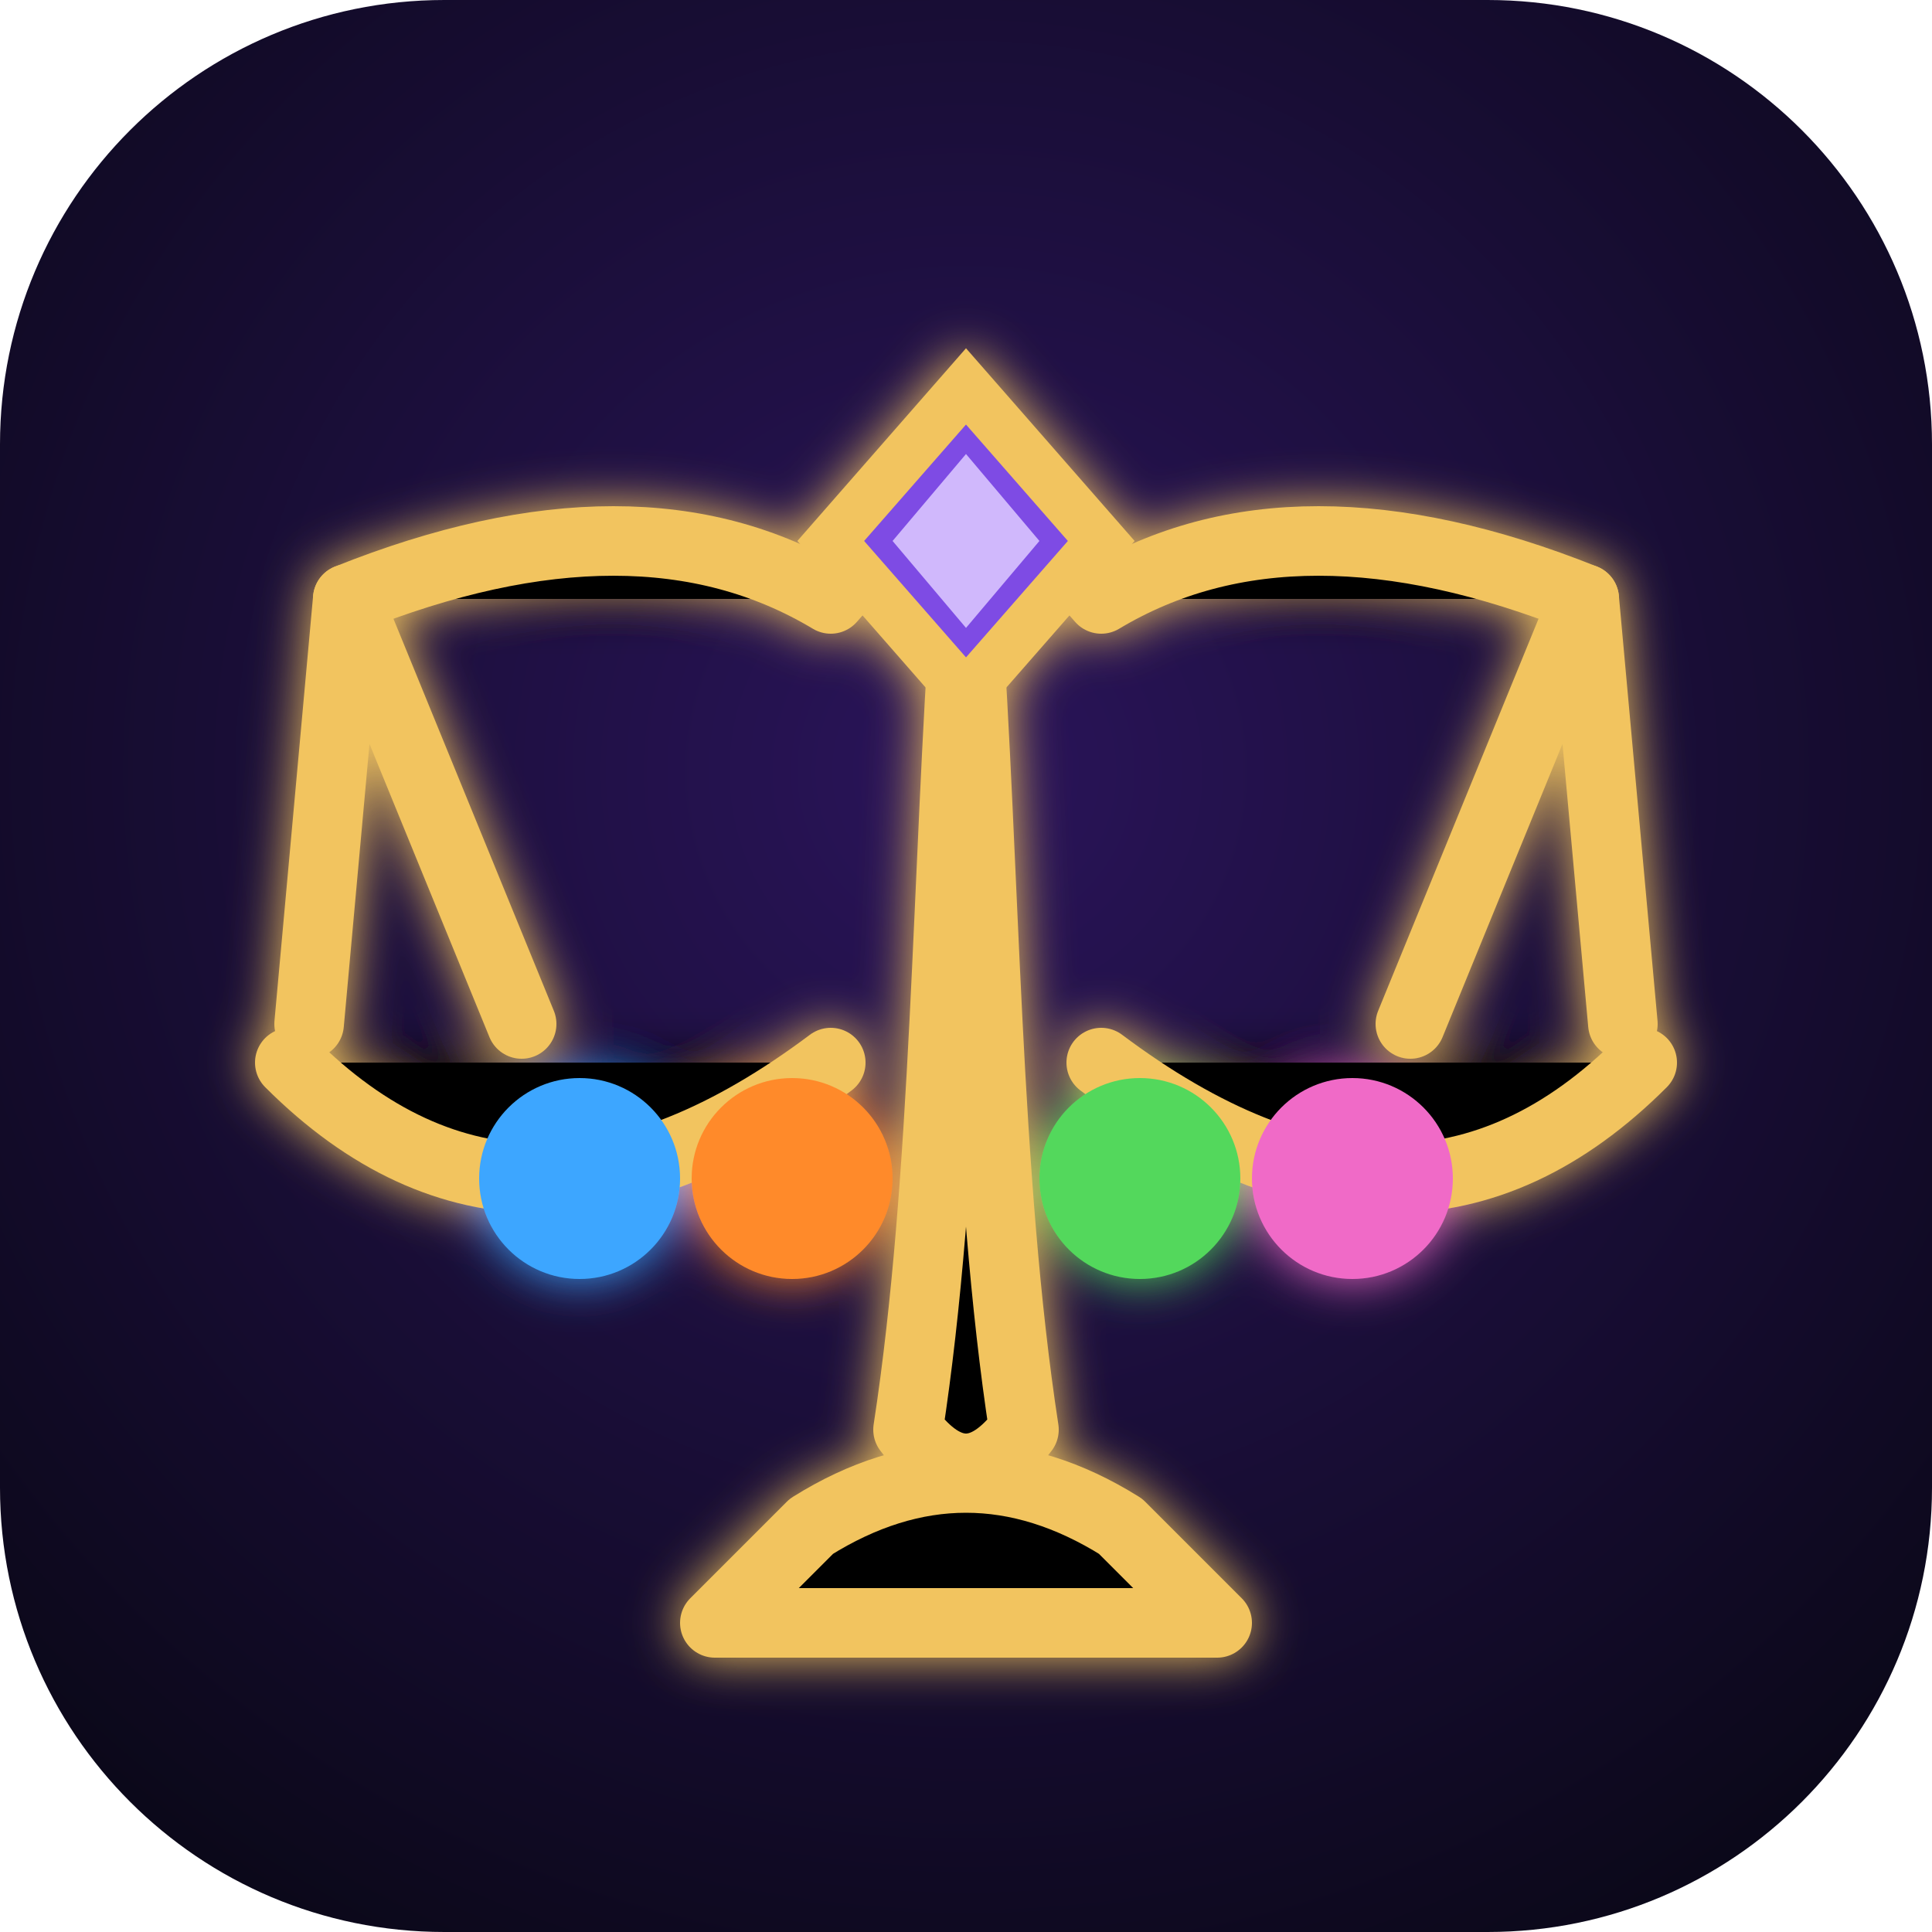
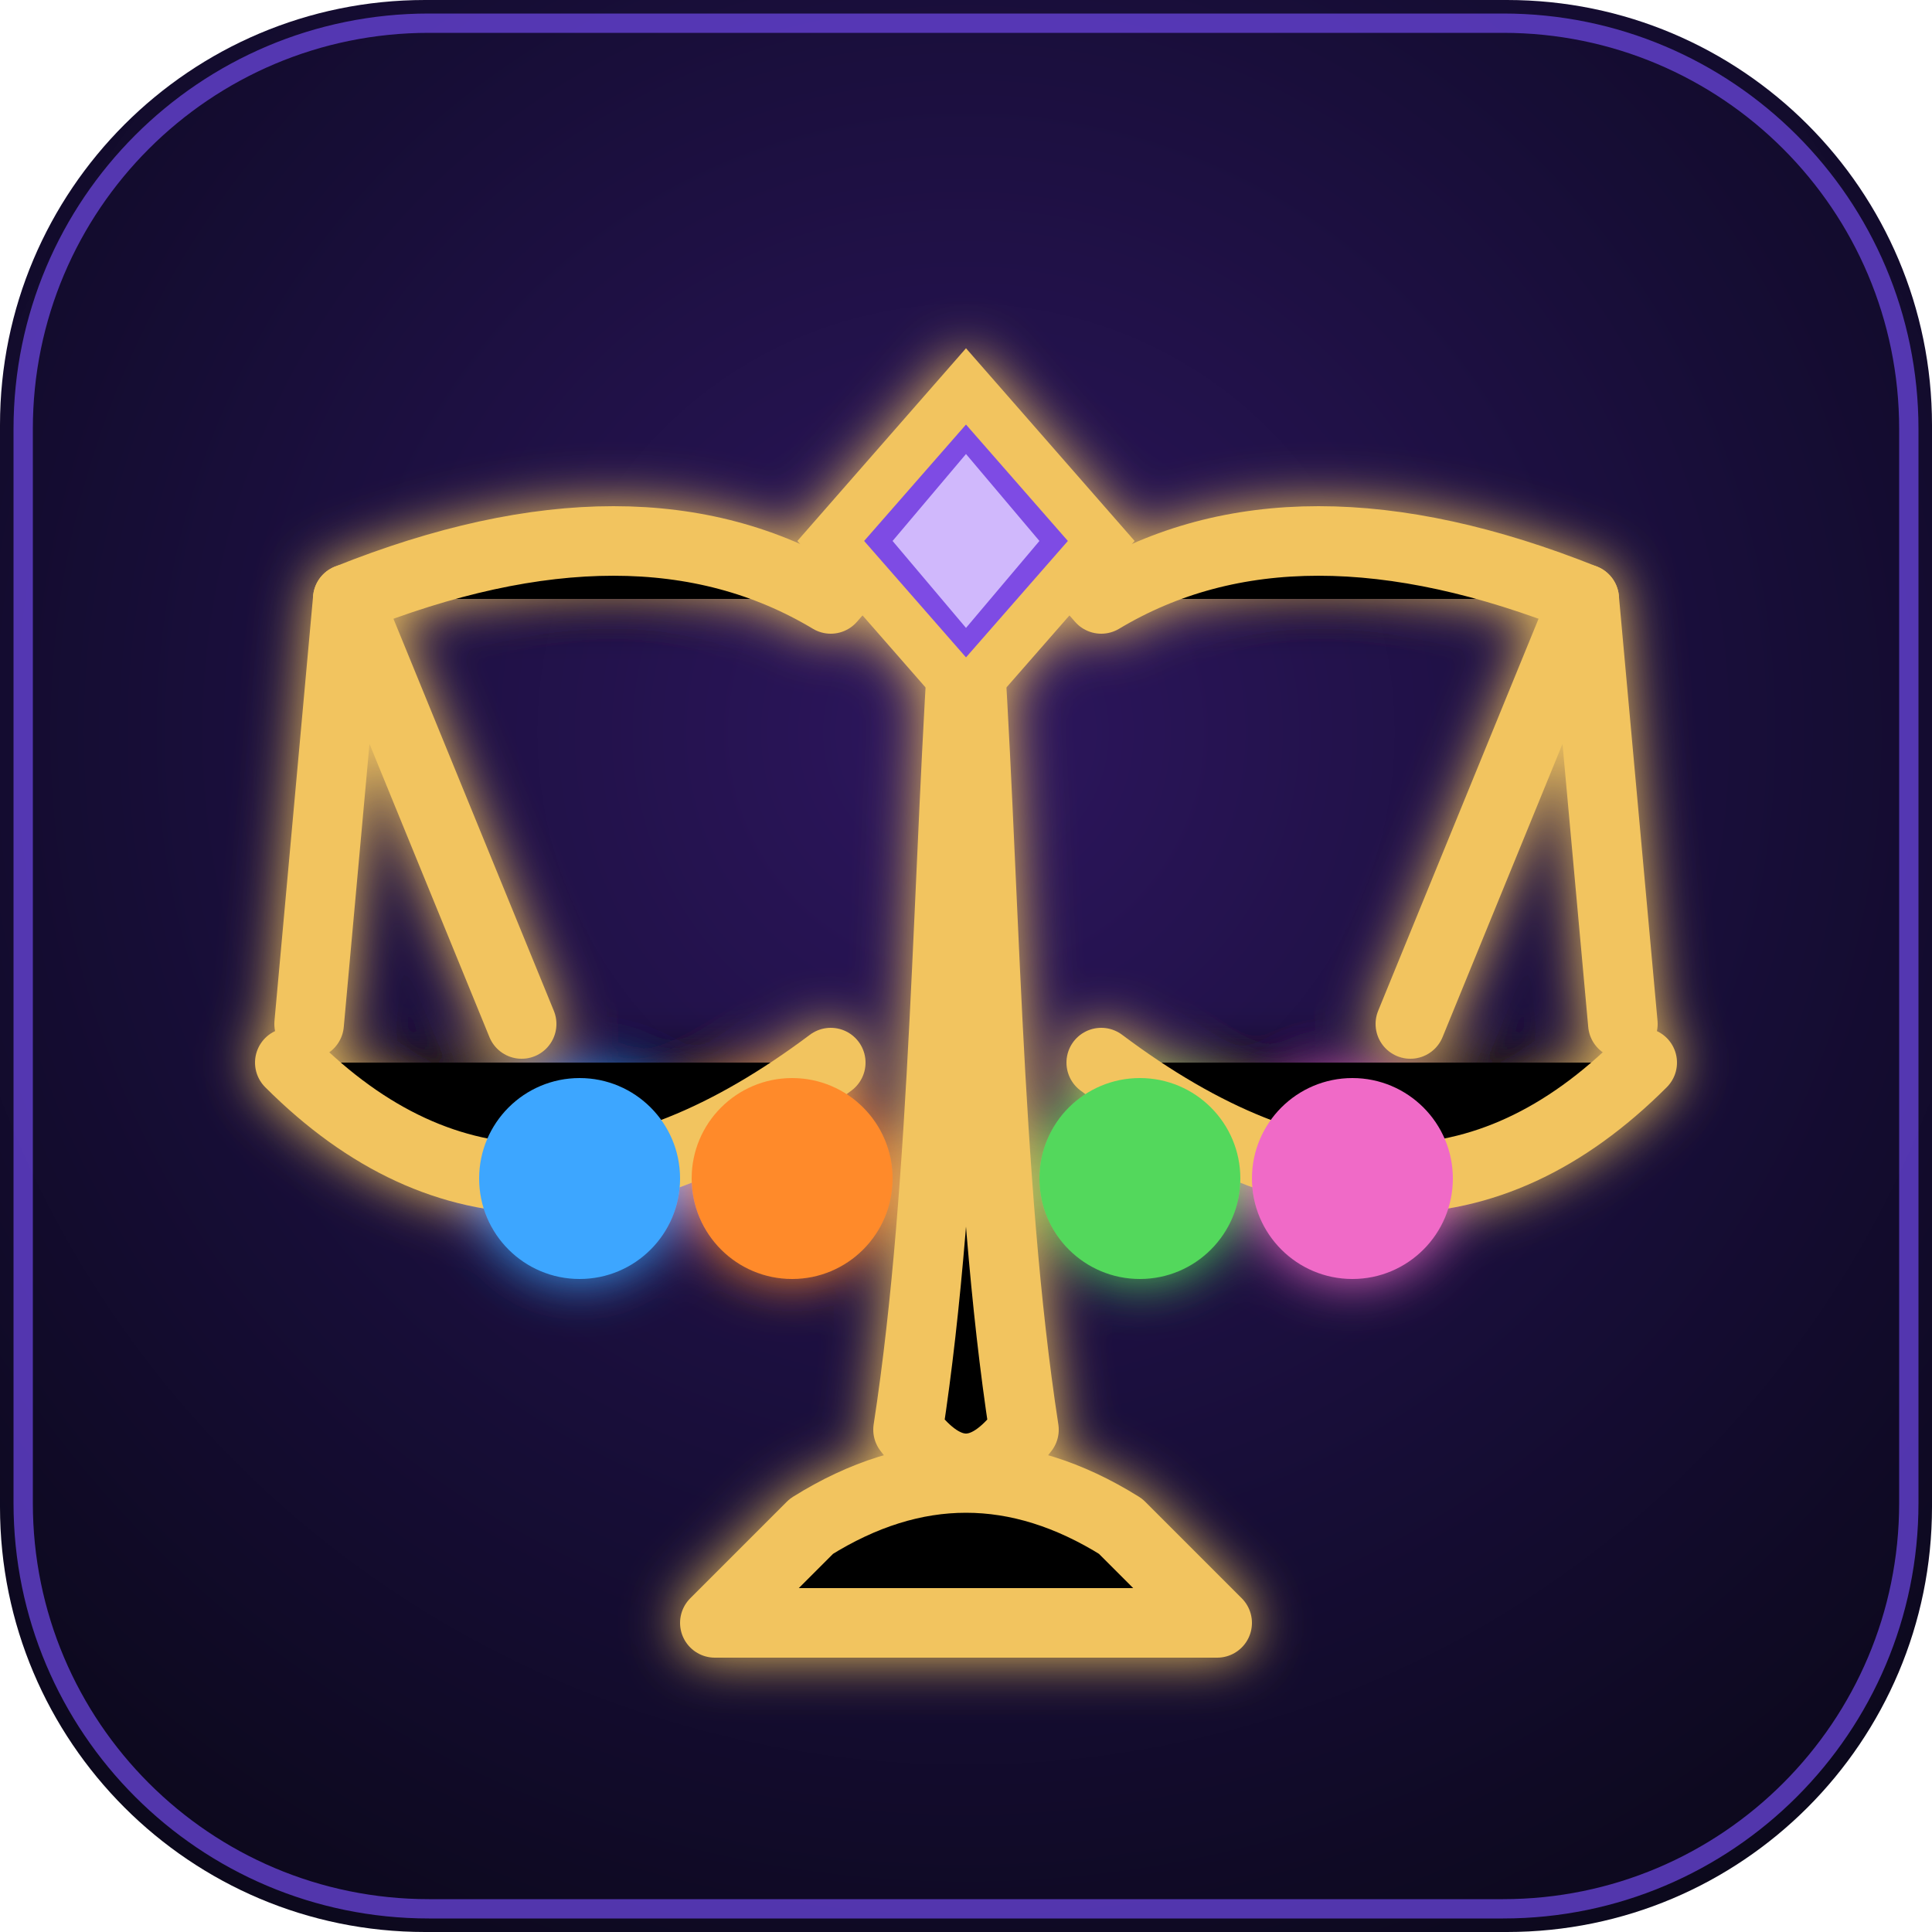
- <svg xmlns="http://www.w3.org/2000/svg" viewBox="0 0 100 100">
+ <svg xmlns="http://www.w3.org/2000/svg" width="512" height="512" viewBox="0 0 100 100">
  <defs>
-     <radialGradient id="bg" cx="50%" cy="40%" r="75%">
-       <stop offset="0" stop-color="#2A145A" />
+     <radialGradient id="bg" cx="50%" cy="38%" r="80%">
+       <stop offset="0" stop-color="#2D165E" />
+       <stop offset=".55" stop-color="#160D35" />
      <stop offset="1" stop-color="#080713" />
    </radialGradient>
-     <filter id="glow">
-       <feGaussianBlur stdDeviation="1.3" result="b" />
+     <filter id="glow" x="-30%" y="-30%" width="160%" height="160%">
+       <feGaussianBlur stdDeviation="1.4" result="b" />
      <feMerge>
        <feMergeNode in="b" />
        <feMergeNode in="SourceGraphic" />
      </feMerge>
    </filter>
  </defs>
-   <rect width="100" height="100" rx="23" fill="url(#bg)" />
+   <rect width="100" height="100" rx="22" fill="url(#bg)" />
+   <rect x="1.2" y="1.2" width="97.6" height="97.6" rx="21" fill="none" stroke="#7049E8" stroke-opacity=".7" stroke-width="1" />
  <g filter="url(#glow)">
    <g stroke="#F2C45E" stroke-width="3.6" stroke-linecap="round" stroke-linejoin="round">
      <path d="M18 31 Q33 25 43 31 L50 23 L57 31 Q67 25 82 31" />
      <path d="M18 31 L27 53 M18 31 L16 53 M82 31 L73 53 M82 31 L84 53" />
      <path d="M15 55 Q27 67 43 55 M57 55 Q73 67 85 55" />
      <path d="M50 31 C49 45 49 61 47 74 Q50 78 53 74 C51 61 51 45 50 31" />
      <path d="M42 79 Q50 74 58 79 L63 84 H37 Z" />
    </g>
    <path d="M50 20 L57 28 L50 36 L43 28 Z" fill="#7E4CE4" stroke="#F2C45E" stroke-width="2.6" />
    <path d="M50 23.5 L53.8 28 L50 32.5 L46.2 28 Z" fill="#D9C4FF" opacity=".9" />
    <circle cx="30" cy="61" r="5.2" fill="#3EA6FF" />
    <circle cx="41" cy="61" r="5.2" fill="#FF8A2B" />
    <circle cx="59" cy="61" r="5.2" fill="#53D85C" />
    <circle cx="70" cy="61" r="5.2" fill="#F06BC7" />
  </g>
</svg>
